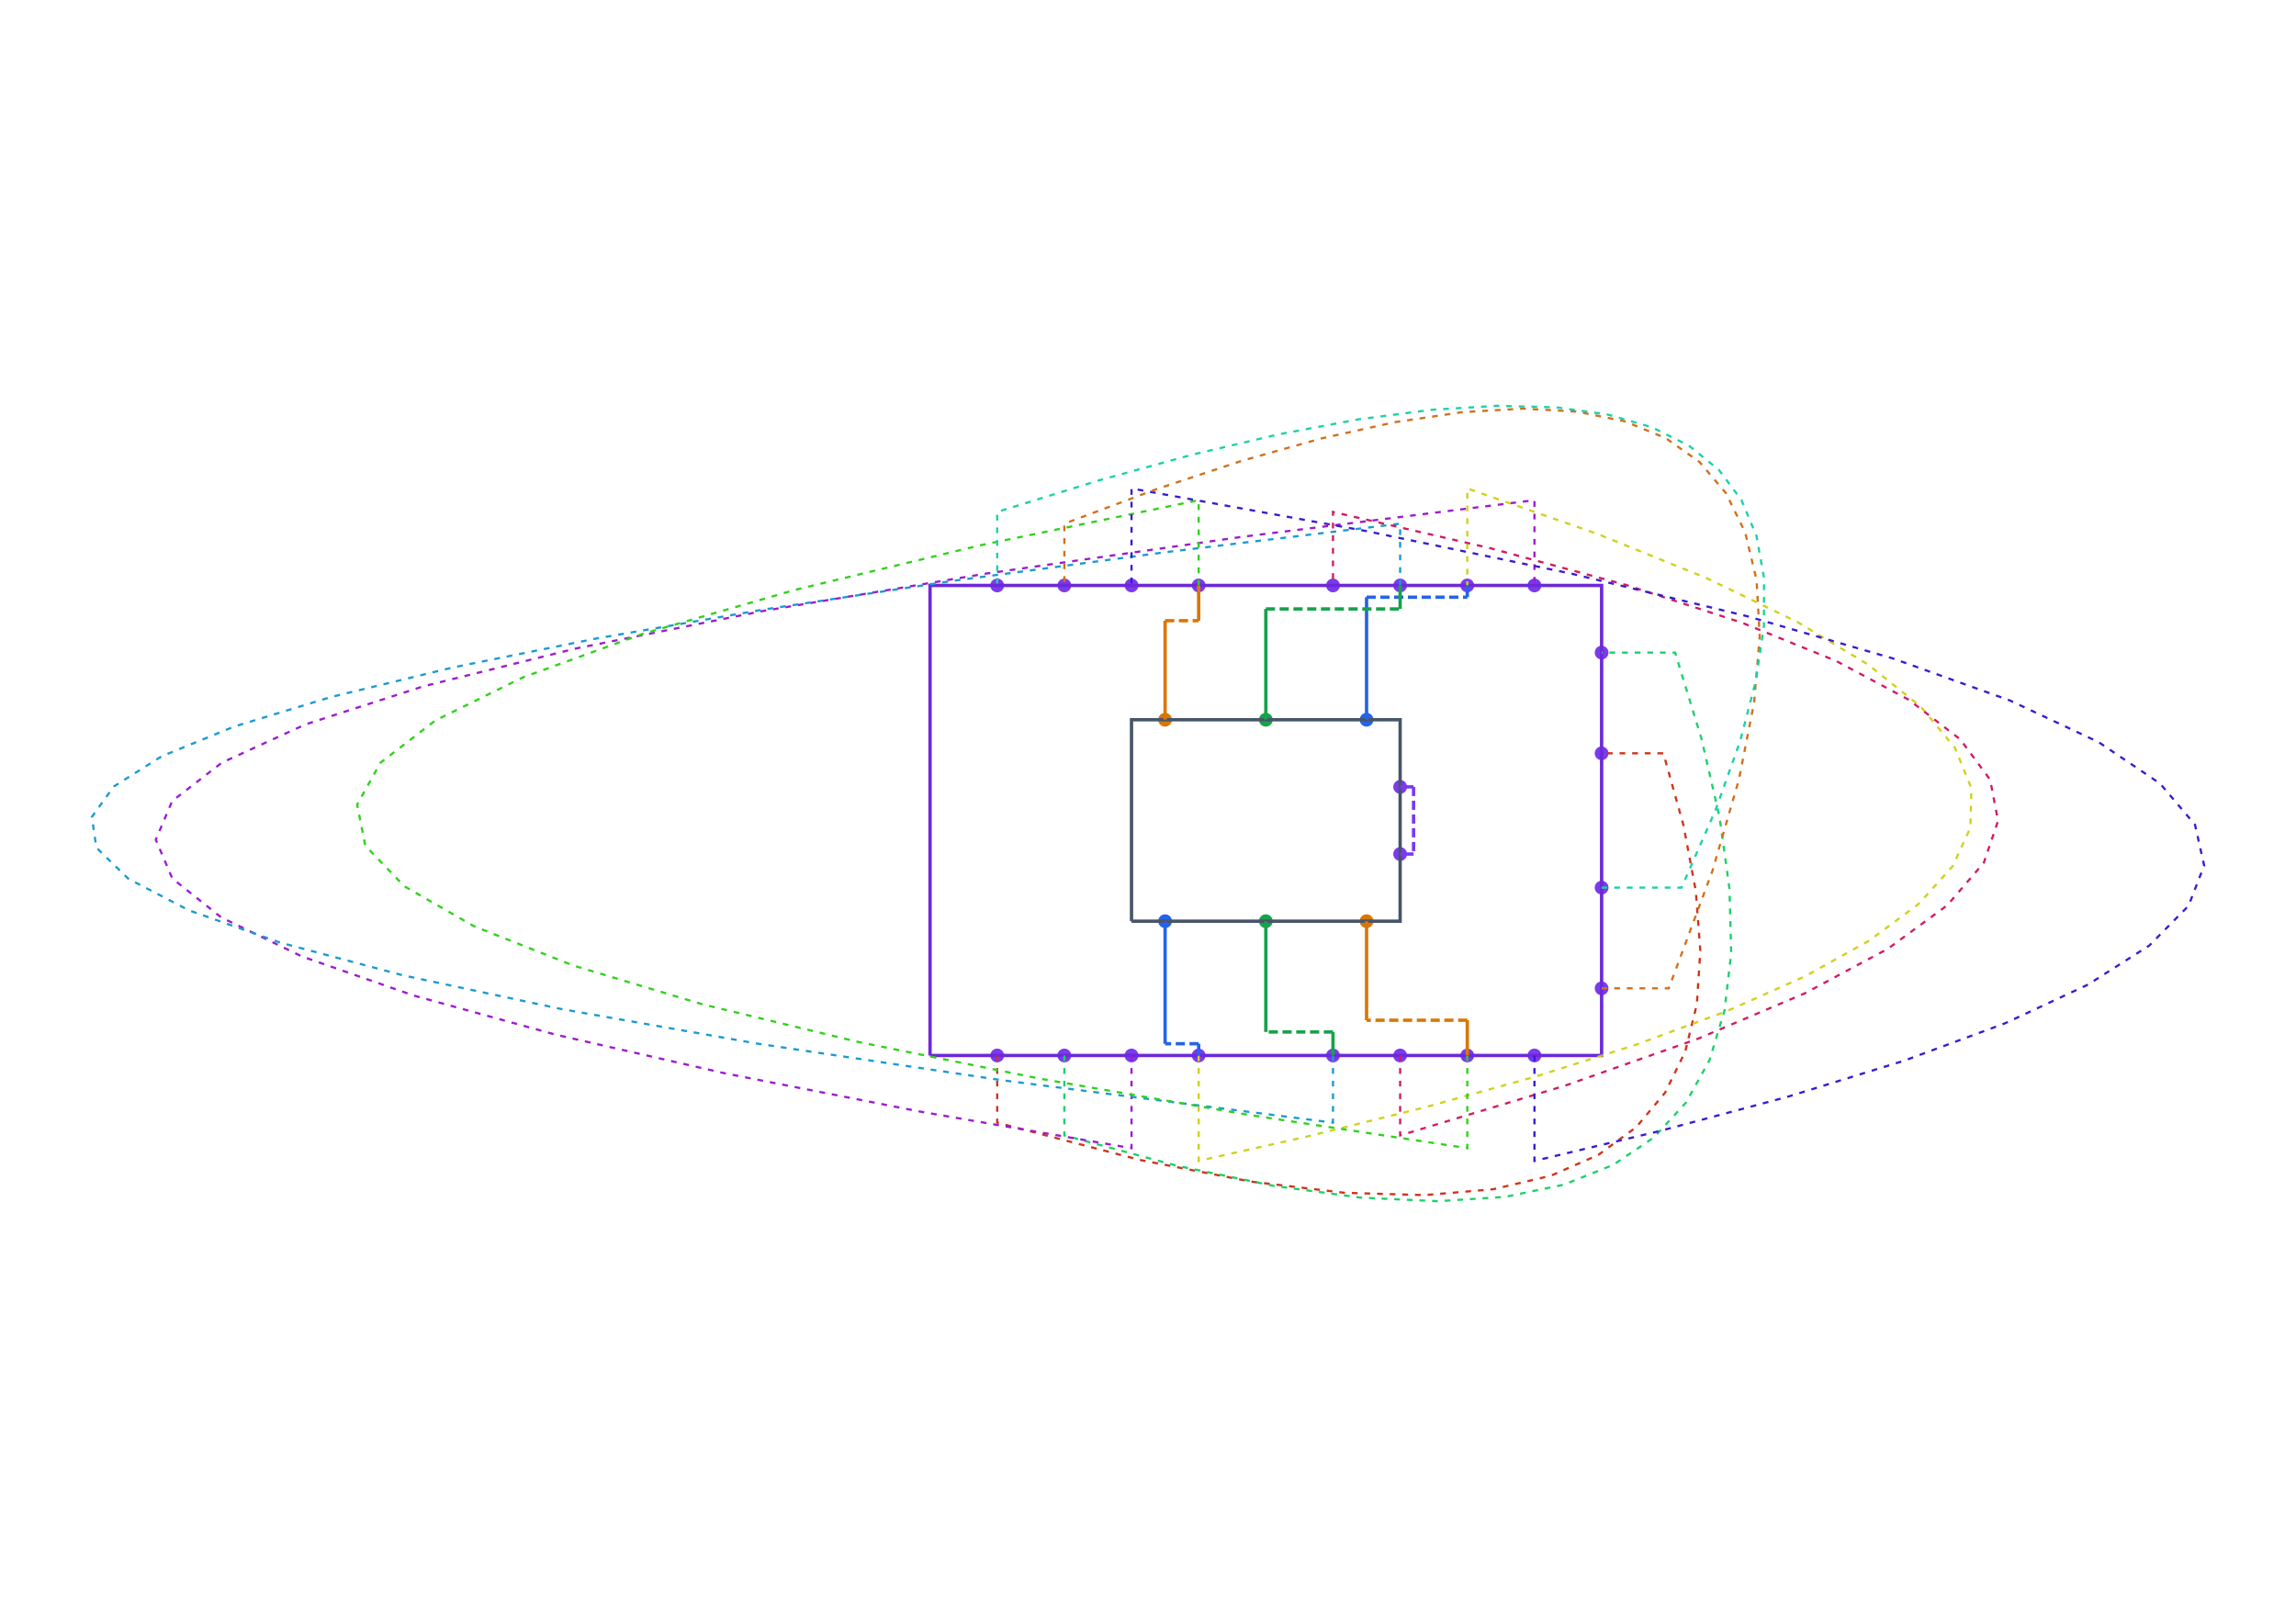
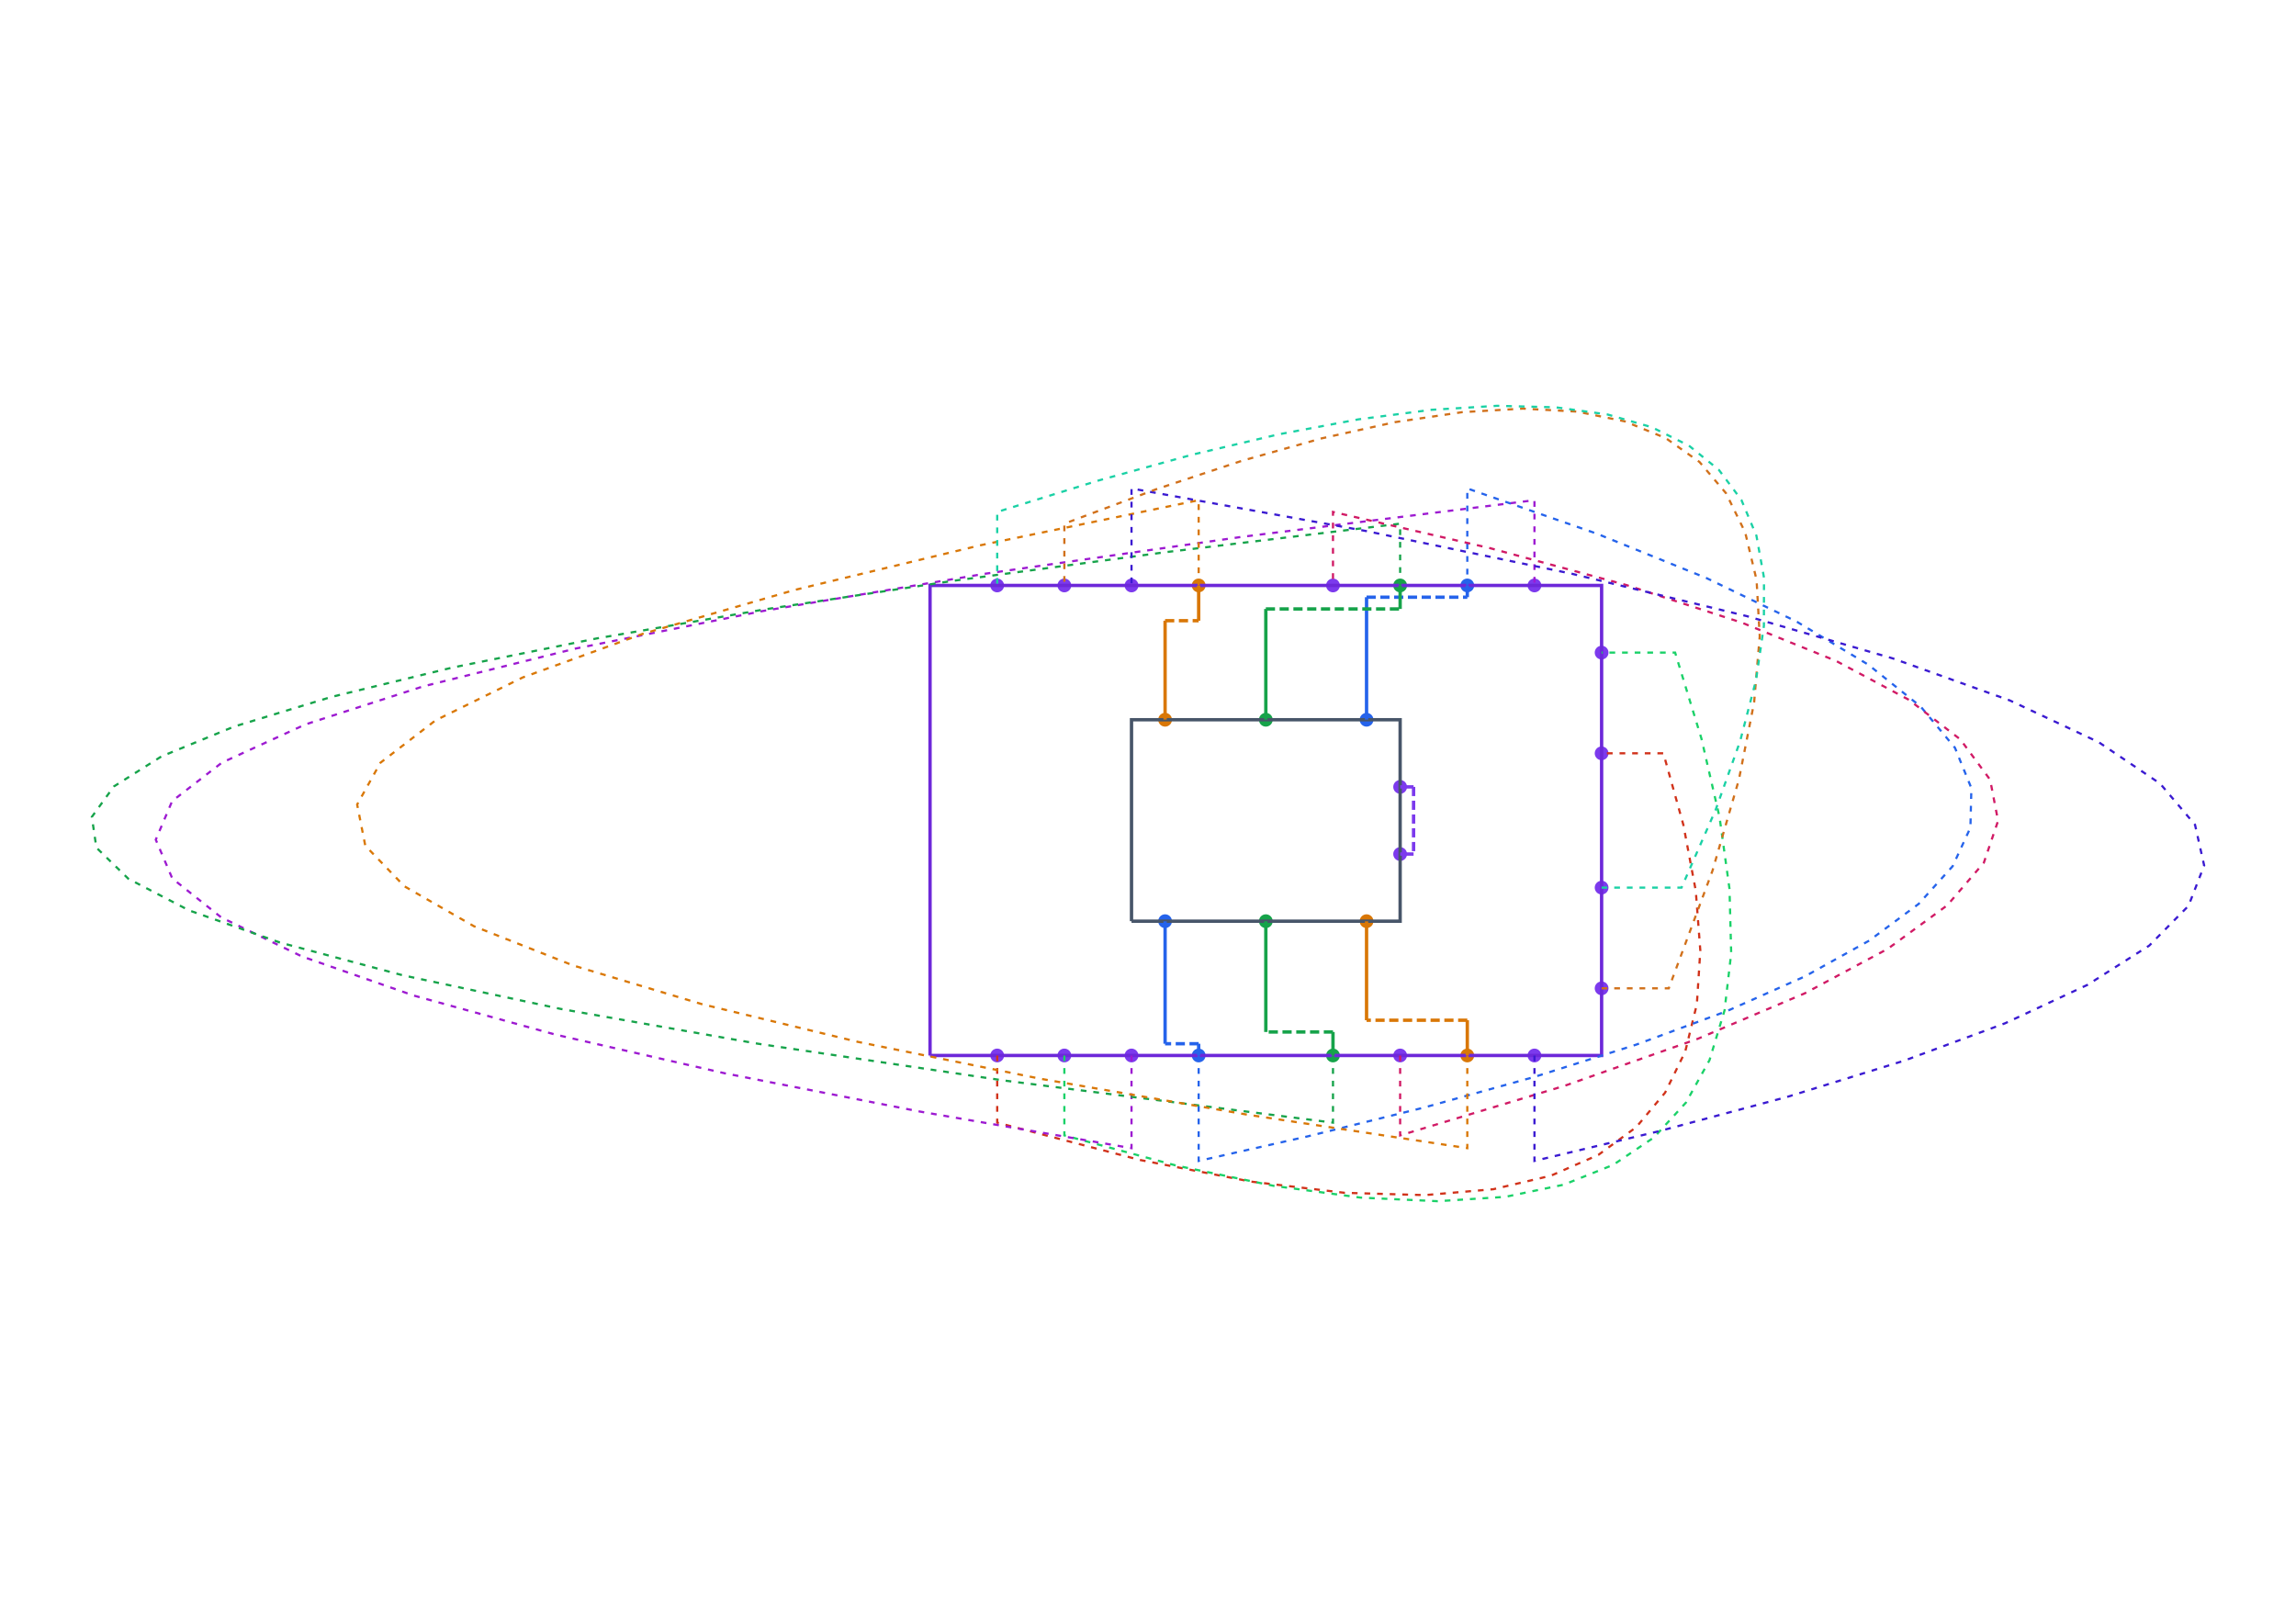
<svg xmlns="http://www.w3.org/2000/svg" width="1000" height="700" viewBox="0 0 1000 700">
  <rect width="100%" height="100%" fill="white" />
  <g>
    <circle data-type="point" data-label="top-left (A)" data-x="7" data-y="4" cx="507.444" cy="401.264" r="3" fill="#2563eb" />
  </g>
  <g>
    <circle data-type="point" data-label="top-center (B)" data-x="10" data-y="4" cx="551.318" cy="401.264" r="3" fill="#16a34a" />
  </g>
  <g>
    <circle data-type="point" data-label="top-right (C)" data-x="13" data-y="4" cx="595.192" cy="401.264" r="3" fill="#d97706" />
  </g>
  <g>
    <circle data-type="point" data-label="right-top (D)" data-x="14" data-y="6" cx="609.817" cy="372.015" r="3" fill="#7c3aed" />
  </g>
  <g>
    <circle data-type="point" data-label="right-bottom (D)" data-x="14" data-y="8" cx="609.817" cy="342.765" r="3" fill="#7c3aed" />
  </g>
  <g>
    <circle data-type="point" data-label="bottom-right (A)" data-x="13" data-y="10" cx="595.192" cy="313.516" r="3" fill="#2563eb" />
  </g>
  <g>
    <circle data-type="point" data-label="bottom-center (B)" data-x="10" data-y="10" cx="551.318" cy="313.516" r="3" fill="#16a34a" />
  </g>
  <g>
    <circle data-type="point" data-label="bottom-left (C)" data-x="7" data-y="10" cx="507.444" cy="313.516" r="3" fill="#d97706" />
  </g>
  <g>
    <circle data-type="point" data-label="via-0 → via-10" data-x="2" data-y="0" cx="434.32" cy="459.763" r="3" fill="#7c3aed" />
  </g>
  <g>
    <circle data-type="point" data-label="via-1 → via-11" data-x="4" data-y="0" cx="463.57" cy="459.763" r="3" fill="#7c3aed" />
  </g>
  <g>
    <circle data-type="point" data-label="via-2 → via-12" data-x="6" data-y="0" cx="492.819" cy="459.763" r="3" fill="#7c3aed" />
  </g>
  <g>
-     <circle data-type="point" data-label="via-3 → via-13" data-x="8" data-y="0" cx="522.069" cy="459.763" r="3" fill="#7c3aed" />
-   </g>
-   <g>
-     <circle data-type="point" data-label="via-4 → via-14" data-x="12" data-y="0" cx="580.568" cy="459.763" r="3" fill="#7c3aed" />
+     <circle data-type="point" data-label="via-3 → via-13" data-x="8" data-y="0" cx="522.069" cy="459.763" r="3" fill="#2563eb" />
+   </g>
+   <g>
+     <circle data-type="point" data-label="via-4 → via-14" data-x="12" data-y="0" cx="580.568" cy="459.763" r="3" fill="#16a34a" />
  </g>
  <g>
    <circle data-type="point" data-label="via-5 → via-15" data-x="14" data-y="0" cx="609.817" cy="459.763" r="3" fill="#7c3aed" />
  </g>
  <g>
-     <circle data-type="point" data-label="via-6 → via-16" data-x="16" data-y="0" cx="639.067" cy="459.763" r="3" fill="#7c3aed" />
+     <circle data-type="point" data-label="via-6 → via-16" data-x="16" data-y="0" cx="639.067" cy="459.763" r="3" fill="#d97706" />
  </g>
  <g>
    <circle data-type="point" data-label="via-7 → via-17" data-x="18" data-y="0" cx="668.316" cy="459.763" r="3" fill="#7c3aed" />
  </g>
  <g>
    <circle data-type="point" data-label="via-8 → via-18" data-x="20" data-y="2" cx="697.566" cy="430.514" r="3" fill="#7c3aed" />
  </g>
  <g>
    <circle data-type="point" data-label="via-9 → via-19" data-x="20" data-y="5" cx="697.566" cy="386.639" r="3" fill="#7c3aed" />
  </g>
  <g>
    <circle data-type="point" data-label="via-10 → via-0" data-x="20" data-y="9" cx="697.566" cy="328.141" r="3" fill="#7c3aed" />
  </g>
  <g>
    <circle data-type="point" data-label="via-11 → via-1" data-x="20" data-y="12" cx="697.566" cy="284.266" r="3" fill="#7c3aed" />
  </g>
  <g>
    <circle data-type="point" data-label="via-12 → via-2" data-x="18" data-y="14" cx="668.316" cy="255.017" r="3" fill="#7c3aed" />
  </g>
  <g>
-     <circle data-type="point" data-label="via-13 → via-3" data-x="16" data-y="14" cx="639.067" cy="255.017" r="3" fill="#7c3aed" />
-   </g>
-   <g>
-     <circle data-type="point" data-label="via-14 → via-4" data-x="14" data-y="14" cx="609.817" cy="255.017" r="3" fill="#7c3aed" />
+     <circle data-type="point" data-label="via-13 → via-3" data-x="16" data-y="14" cx="639.067" cy="255.017" r="3" fill="#2563eb" />
+   </g>
+   <g>
+     <circle data-type="point" data-label="via-14 → via-4" data-x="14" data-y="14" cx="609.817" cy="255.017" r="3" fill="#16a34a" />
  </g>
  <g>
    <circle data-type="point" data-label="via-15 → via-5" data-x="12" data-y="14" cx="580.568" cy="255.017" r="3" fill="#7c3aed" />
  </g>
  <g>
-     <circle data-type="point" data-label="via-16 → via-6" data-x="8" data-y="14" cx="522.069" cy="255.017" r="3" fill="#7c3aed" />
+     <circle data-type="point" data-label="via-16 → via-6" data-x="8" data-y="14" cx="522.069" cy="255.017" r="3" fill="#d97706" />
  </g>
  <g>
    <circle data-type="point" data-label="via-17 → via-7" data-x="6" data-y="14" cx="492.819" cy="255.017" r="3" fill="#7c3aed" />
  </g>
  <g>
    <circle data-type="point" data-label="via-18 → via-8" data-x="4" data-y="14" cx="463.57" cy="255.017" r="3" fill="#7c3aed" />
  </g>
  <g>
    <circle data-type="point" data-label="via-19 → via-9" data-x="2" data-y="14" cx="434.32" cy="255.017" r="3" fill="#7c3aed" />
  </g>
  <g>
    <polyline data-points="0,0 20,0 20,14 0,14 0,0" data-type="line" data-label="via boundary" points="405.071,459.763 697.566,459.763 697.566,255.017 405.071,255.017 405.071,459.763" fill="none" stroke="#6d28d9" stroke-width="1.462" />
  </g>
  <g>
    <polyline data-points="6,4 14,4 14,10 6,10 6,4" data-type="line" data-label="breakout boundary" points="492.819,401.264 609.817,401.264 609.817,313.516 492.819,313.516 492.819,401.264" fill="none" stroke="#475569" stroke-width="1.462" />
  </g>
  <g>
    <polyline data-points="2,0 2,-2 6.257721131921897,-3.113043876542281 9.55457242837616,-3.7559278351728143 12.34769077848893,-4.090375858161667 14.737126217834364,-4.158592618247413 16.773237340929025,-3.98370661224246 18.487399463136793,-3.581041339997485 19.90147745202975,-2.961798516694118 21.031811104891688,-2.13467959961199 21.891209582216685,-1.1067288154076933 22.490069773510562,0.11617823491226442 22.837056424167166,1.5290286450429393 22.93954179454594,3.1274692216967743 22.803903764446805,4.907665586650599 22.435735864960307,6.866200766136479 21.84,9 20,9" data-type="line" data-label="via-0 ↔ via-10" points="434.32,459.763 434.32,489.013 496.588,505.29 544.804,514.692 585.653,519.584 620.597,520.581 650.375,518.024 675.444,512.135 696.125,503.079 712.655,490.982 725.224,475.949 733.982,458.064 739.057,437.401 740.556,414.025 738.572,387.99 733.188,359.347 724.475,328.141 697.566,328.141" fill="none" stroke="hsl(8.0, 78%, 46%)" stroke-width="0.951" stroke-dasharray="2.5 3" />
  </g>
  <g>
    <polyline data-points="4,0 4,-2.38 7.331343783921236,-3.2785717073087257 10.238714937075994,-3.883496926349547 12.826473690181217,-4.233568829860999 15.119963476230746,-4.340284947371391 17.132495190466162,-4.210309545403096 18.872636699849867,-3.84824442165839 20.346522847600554,-3.257566757965491 21.558846883960467,-2.4410532622565366 22.51336487469015,-1.4010056900295558 23.213182637081907,-0.13938413039120068 23.66093249579784,1.34210807819486 23.858888890529172,3.0419671179397567 23.809047613756984,4.958848394401202 23.513182202901007,7.0915371489487 22.972885333709467,9.438926402521886 22.1896,12 20,12" data-type="line" data-label="via-1 ↔ via-11" points="463.57,459.763 463.57,494.57 512.29,507.711 554.809,516.558 592.655,521.678 626.196,523.239 655.629,521.338 681.078,516.043 702.633,507.404 720.363,495.463 734.323,480.252 744.557,461.802 751.106,440.135 754.001,415.275 753.272,387.241 748.945,356.051 741.043,321.721 729.588,284.266 697.566,284.266" fill="none" stroke="hsl(145.5, 78%, 46%)" stroke-width="0.951" stroke-dasharray="2.5 3" />
  </g>
  <g>
    <polyline data-points="6,0 6,-2.76 -0.2966960446891534,-1.6711454114992816 -6.113501678640439,-0.5301253860227929 -11.169126267068219,0.6254009938920853 -15.38216348088832,1.7868306929720945 -18.706018575242666,2.9499326447148246 -21.108680145005437,4.112141006653609 -22.56598444339725,5.271715183484513 -23.058609367598137,6.427387428649476 -22.570493228143256,7.578187650004534 -21.087908353916987,8.723346008585473 -18.59887507456476,9.862234254330037 -15.092769046989792,10.994328191056304 -10.560046059619076,12.119182494683828 -4.9920421032475595,13.236413160642089 1.6191762239872087,14.345684877218856 9.28092643814405,15.446701698868297 18,16.5392 18,14" data-type="line" data-label="via-2 ↔ via-12" points="492.819,459.763 492.819,500.127 400.732,484.203 315.663,467.516 241.726,450.617 180.111,433.631 131.501,416.621 96.362,399.624 75.05,382.666 67.845,365.764 74.984,348.934 96.666,332.187 133.067,315.531 184.343,298.974 250.633,282.523 332.064,266.184 428.751,249.961 540.802,233.859 668.316,217.882 668.316,255.017" fill="none" stroke="hsl(283.0, 78%, 46%)" stroke-width="0.951" stroke-dasharray="2.5 3" />
  </g>
  <g>
-     <polyline data-points="8,0 8,-3.14 11.248209725406472,-2.4085422970836388 14.703020937764572,-1.5529426368937427 18.001349221975303,-0.6371500634614 21.03276885519208,0.3239733725777032 23.73281605348703,1.3233115531688693 26.056469908042445,2.3567025965027844 27.96924278882297,3.4214397520478843 29.443182990247273,4.515641614602011 30.454763703976806,5.637939700574064 30.983642089583718,6.787305522334746 31.01187189009805,7.962947068964853 30.523374290228425,9.16424305832562 29.503566023074722,10.390699196688269 27.939088427394324,11.641917971237142 25.817604146435343,12.91757713614658 23.127640781109072,14.217413989502644 19.858468120514438,15.541213627154537 16,16.8888 16,14" data-type="line" data-label="via-3 ↔ via-13" points="522.069,459.763 522.069,505.685 569.573,494.987 620.099,482.474 668.336,469.081 712.669,455.025 752.157,440.41 786.14,425.297 814.114,409.725 835.67,393.723 850.464,377.31 858.198,360.501 858.611,343.307 851.467,325.739 836.553,307.802 813.673,289.503 782.646,270.847 743.306,251.837 695.496,232.477 639.067,212.769 639.067,255.017" fill="none" stroke="hsl(60.5, 78%, 46%)" stroke-width="0.951" stroke-dasharray="2.5 3" />
-   </g>
-   <g>
-     <polyline data-points="12,0 12,-2 2.160995651274813,-0.7395761593071608 -5.134020673970464,0.35203405337190447 -11.00381347773514,1.3878622091612034 -15.703299649894376,2.389050738028062 -19.36357347572142,3.365245674393958 -22.06766155256406,4.32197442385635 -23.874196419857963,5.262812714540974 -24.827482743872224,6.190258280218311 -24.962581440923685,7.106151421218382 -24.308184035246228,8.011902443819421 -22.88837366759614,8.908625334701549 -20.72377118419215,9.797221418219749 -17.832317056223367,10.67843435262028 -14.229825449209624,11.552887748039455 -9.93038925120112,12.421111753291967 -4.946683959583002,13.283562369302397 0.7097992235263391,14.140635810876333 7.0285711690277335,14.992679403853076 14,15.84 14,14" data-type="line" data-label="via-4 ↔ via-14" points="580.568,459.763 580.568,489.013 436.675,470.579 329.987,454.615 244.143,439.466 175.414,424.824 121.884,410.547 82.337,396.555 55.917,382.796 41.976,369.232 40,355.838 49.57,342.591 70.335,329.477 101.991,316.481 144.278,303.594 196.964,290.805 259.842,278.108 332.727,265.495 415.452,252.96 507.862,240.499 609.817,228.107 609.817,255.017" fill="none" stroke="hsl(198.0, 78%, 46%)" stroke-width="0.951" stroke-dasharray="2.5 3" />
+     <polyline data-points="8,0 8,-3.14 11.248209725406472,-2.4085422970836388 14.703020937764572,-1.5529426368937427 18.001349221975303,-0.6371500634614 21.03276885519208,0.3239733725777032 23.73281605348703,1.3233115531688693 26.056469908042445,2.3567025965027844 27.96924278882297,3.4214397520478843 29.443182990247273,4.515641614602011 30.454763703976806,5.637939700574064 30.983642089583718,6.787305522334746 31.01187189009805,7.962947068964853 30.523374290228425,9.16424305832562 29.503566023074722,10.390699196688269 27.939088427394324,11.641917971237142 25.817604146435343,12.91757713614658 23.127640781109072,14.217413989502644 19.858468120514438,15.541213627154537 16,16.8888 16,14" data-type="line" data-label="via-3 ↔ via-13" points="522.069,459.763 522.069,505.685 569.573,494.987 620.099,482.474 668.336,469.081 712.669,455.025 752.157,440.41 786.14,425.297 814.114,409.725 835.67,393.723 850.464,377.31 858.198,360.501 858.611,343.307 851.467,325.739 836.553,307.802 813.673,289.503 782.646,270.847 743.306,251.837 695.496,232.477 639.067,212.769 639.067,255.017" fill="none" stroke="#2563eb" stroke-width="0.951" stroke-dasharray="2.5 3" />
+   </g>
+   <g>
+     <polyline data-points="12,0 12,-2 2.160995651274813,-0.7395761593071608 -5.134020673970464,0.35203405337190447 -11.00381347773514,1.3878622091612034 -15.703299649894376,2.389050738028062 -19.36357347572142,3.365245674393958 -22.06766155256406,4.32197442385635 -23.874196419857963,5.262812714540974 -24.827482743872224,6.190258280218311 -24.962581440923685,7.106151421218382 -24.308184035246228,8.011902443819421 -22.88837366759614,8.908625334701549 -20.72377118419215,9.797221418219749 -17.832317056223367,10.67843435262028 -14.229825449209624,11.552887748039455 -9.93038925120112,12.421111753291967 -4.946683959583002,13.283562369302397 0.7097992235263391,14.140635810876333 7.0285711690277335,14.992679403853076 14,15.84 14,14" data-type="line" data-label="via-4 ↔ via-14" points="580.568,459.763 580.568,489.013 436.675,470.579 329.987,454.615 244.143,439.466 175.414,424.824 121.884,410.547 82.337,396.555 55.917,382.796 41.976,369.232 40,355.838 49.57,342.591 70.335,329.477 101.991,316.481 144.278,303.594 196.964,290.805 259.842,278.108 332.727,265.495 415.452,252.96 507.862,240.499 609.817,228.107 609.817,255.017" fill="none" stroke="#16a34a" stroke-width="0.951" stroke-dasharray="2.5 3" />
  </g>
  <g>
    <polyline data-points="14,0 14,-2.38 18.89981962248842,-0.9020196525431055 22.859472715582537,0.49533000950663103 26.0512491813326,1.851969200248454 28.52065595693153,3.1763475098828877 30.29269875338448,4.4725278844893905 31.38402432470184,5.742938401849703 31.806873883674967,6.989208446038917 31.57081805254982,8.212514622749728 30.683656734275015,9.413750916766926 29.15193983301145,10.59362249200775 26.98129298570503,11.752701789016871 24.176633592902345,12.891464202323125 20.74232077926878,14.01031189133979 16.682263369155834,15.109590301409897 12,16.1896 12,14" data-type="line" data-label="via-5 ↔ via-15" points="609.817,459.763 609.817,494.57 681.476,472.955 739.385,452.519 786.063,432.679 822.178,413.31 848.093,394.354 864.054,375.774 870.238,357.548 866.786,339.657 853.811,322.09 831.41,304.834 799.665,287.883 758.648,271.229 708.422,254.866 649.045,238.789 580.568,222.995 580.568,255.017" fill="none" stroke="hsl(335.5, 78%, 46%)" stroke-width="0.951" stroke-dasharray="2.5 3" />
  </g>
  <g>
-     <polyline data-points="16,0 16,-2.76 9.437102466135745,-1.7602693096848596 3.292175906136007,-0.6940504195960877 -2.148277707835341,0.40559095261179867 -6.802740215315991,1.5315090126620734 -10.624974436295298,2.6803453957162824 -13.58342202223796,3.850152819154845 -15.654380572914507,5.039668539756163 -16.818972372114477,6.248013830768178 -17.06155606420257,7.474546642180078 -16.368799290832683,8.718780810607958 -14.729093855021281,9.980338067204633 -12.132164918640953,11.258917752620174 -8.568797801459134,12.55427677881045 -4.030639952466545,13.866215854590248 1.4899469147977449,15.194569714185052 8,16.5392 8,14" data-type="line" data-label="via-6 ↔ via-16" points="639.067,459.763 639.067,500.127 543.086,485.507 453.218,469.913 373.653,453.831 305.583,437.365 249.684,420.564 206.417,403.456 176.13,386.059 159.098,368.388 155.55,350.45 165.682,332.253 189.662,313.803 227.641,295.104 279.755,276.16 346.124,256.973 426.861,237.547 522.069,217.882 522.069,255.017" fill="none" stroke="hsl(113.0, 78%, 46%)" stroke-width="0.951" stroke-dasharray="2.5 3" />
+     <polyline data-points="16,0 16,-2.76 9.437102466135745,-1.7602693096848596 3.292175906136007,-0.6940504195960877 -2.148277707835341,0.40559095261179867 -6.802740215315991,1.5315090126620734 -10.624974436295298,2.6803453957162824 -13.58342202223796,3.850152819154845 -15.654380572914507,5.039668539756163 -16.818972372114477,6.248013830768178 -17.06155606420257,7.474546642180078 -16.368799290832683,8.718780810607958 -14.729093855021281,9.980338067204633 -12.132164918640953,11.258917752620174 -8.568797801459134,12.55427677881045 -4.030639952466545,13.866215854590248 1.4899469147977449,15.194569714185052 8,16.5392 8,14" data-type="line" data-label="via-6 ↔ via-16" points="639.067,459.763 639.067,500.127 543.086,485.507 453.218,469.913 373.653,453.831 305.583,437.365 249.684,420.564 206.417,403.456 176.13,386.059 159.098,368.388 155.55,350.45 165.682,332.253 189.662,313.803 227.641,295.104 279.755,276.16 346.124,256.973 426.861,237.547 522.069,217.882 522.069,255.017" fill="none" stroke="#d97706" stroke-width="0.951" stroke-dasharray="2.5 3" />
  </g>
  <g>
    <polyline data-points="18,0 18,-3.14 21.70379048547854,-2.256532725966915 25.5194347191103,-1.2354124106423612 29.00452883025528,-0.15669784365641187 32.01721180386448,0.960076510149225 34.472182071908954,2.1051441222107226 36.30857791811129,3.272532087036886 37.479009721437045,4.458170177296157 37.94457097187604,5.659087374841133 37.67217140578402,6.873008722466736 36.63295223838078,8.098129598536284 34.80127072032475,9.332979002817794 32.154011646194604,10.576331689846231 28.670099531091203,11.827149005226536 24.33014056171492,13.084537523634495 19.1161520986738,14.347719222182779 13.011353342518548,15.616009405225547 6,16.8888 6,14" data-type="line" data-label="via-7 ↔ via-17" points="668.316,459.763 668.316,505.685 722.483,492.764 778.286,477.831 829.254,462.055 873.314,445.722 909.217,428.976 936.074,411.903 953.191,394.564 960,377 956.016,359.247 940.818,341.33 914.03,323.271 875.315,305.087 824.363,286.794 760.893,268.405 684.639,249.932 595.358,231.383 492.819,212.769 492.819,255.017" fill="none" stroke="hsl(250.6, 78%, 46%)" stroke-width="0.951" stroke-dasharray="2.5 3" />
  </g>
  <g>
    <polyline data-points="20,2 22,2 23.30243818973905,5.504284956916081 24.08892109059408,8.21841244745177 24.542096038051536,10.518494562046344 24.70884199110262,12.486826942496815 24.614666465630414,14.16482594385604 24.276387919810997,15.578292693554408 23.706257170888847,16.745205890114317 22.913764284983362,17.679000139898328 21.906574807038805,18.39020646283262 20.691070850074208,18.88737214621682 19.272689066660547,19.177620120566814 17.65614441552643,19.267010544594996 15.845585198012746,19.160785962534085 13.844704459913258,18.86354402501925 11.656822467533463,18.379363076003525 9.284949311815623,17.711895910775333 6.73183344486621,16.86444135880858 4,15.84 4,14" data-type="line" data-label="via-8 ↔ via-18" points="697.566,430.514 726.815,430.514 745.863,379.264 757.365,339.571 763.992,305.933 766.431,277.147 765.054,252.606 760.107,231.935 751.769,214.869 740.179,201.213 725.449,190.811 707.672,183.54 686.929,179.296 663.287,177.988 636.808,179.542 607.546,183.889 575.549,190.97 540.861,200.731 503.522,213.125 463.57,228.107 463.57,255.017" fill="none" stroke="hsl(28.1, 78%, 46%)" stroke-width="0.951" stroke-dasharray="2.5 3" />
  </g>
  <g>
    <polyline data-points="20,5 22.38,5 23.398368081074892,7.323237430539732 24.12390641788177,9.358383656154563 24.59820739959933,11.177768070917317 24.83326226812492,12.798867730888054 24.83593855490723,14.230835494138637 24.610940923878125,15.479549608095725 24.161803891745386,16.549211366272203 23.491337581036483,17.443029891995124 22.60186336470724,18.16357012308207 21.49535246312929,18.712950553851172 20.17351387968012,19.092964927606292 18.637853454382313,19.305161758459388 16.88971531515636,19.350898790449126 14.930312023095919,19.231381725189724 12.760747141460662,18.947692628521764 10.382032546926864,18.500811313489265 7.795101983313174,17.891631794108495 5.000821861883058,17.120975187735343 2,16.1896 2,14" data-type="line" data-label="via-9 ↔ via-19" points="697.566,386.639 732.372,386.639 747.266,352.663 757.877,322.899 764.813,296.291 768.251,272.583 768.29,251.641 764.999,233.379 758.431,217.735 748.625,204.664 735.617,194.126 719.435,186.091 700.103,180.534 677.645,177.43 652.078,176.761 623.423,178.509 591.693,182.658 556.905,189.194 519.072,198.103 478.207,209.373 434.32,222.995 434.32,255.017" fill="none" stroke="hsl(165.6, 78%, 46%)" stroke-width="0.951" stroke-dasharray="2.5 3" />
  </g>
  <g>
    <polyline data-points="13,10 13,13.65" data-type="line" data-label="" points="595.192,313.516 595.192,260.136" fill="none" stroke="#2563eb" stroke-width="1.462" />
  </g>
  <g>
    <polyline data-points="13,13.65 13,13.65" data-type="line" data-label="" points="595.192,260.136 595.192,260.136" fill="none" stroke="#2563eb" stroke-width="1.462" />
  </g>
  <g>
    <polyline data-points="13,13.65 16,13.65" data-type="line" data-label="" points="595.192,260.136 639.067,260.136" fill="none" stroke="#2563eb" stroke-width="1.462" stroke-dasharray="4 2" />
  </g>
  <g>
    <polyline data-points="16,13.65 16,13.65" data-type="line" data-label="" points="639.067,260.136 639.067,260.136" fill="none" stroke="#2563eb" stroke-width="1.462" />
  </g>
  <g>
    <polyline data-points="16,13.65 16,14" data-type="line" data-label="" points="639.067,260.136 639.067,255.017" fill="none" stroke="#2563eb" stroke-width="1.462" />
  </g>
  <g>
    <polyline data-points="8,0 8,0.35" data-type="line" data-label="" points="522.069,459.763 522.069,454.644" fill="none" stroke="#2563eb" stroke-width="1.462" />
  </g>
  <g>
    <polyline data-points="8,0.35 8,0.35" data-type="line" data-label="" points="522.069,454.644 522.069,454.644" fill="none" stroke="#2563eb" stroke-width="1.462" />
  </g>
  <g>
    <polyline data-points="8,0.35 7,0.3500000000000001" data-type="line" data-label="" points="522.069,454.644 507.444,454.644" fill="none" stroke="#2563eb" stroke-width="1.462" stroke-dasharray="4 2" />
  </g>
  <g>
    <polyline data-points="7,0.3500000000000001 7,0.3500000000000001" data-type="line" data-label="" points="507.444,454.644 507.444,454.644" fill="none" stroke="#2563eb" stroke-width="1.462" />
  </g>
  <g>
    <polyline data-points="7,0.3500000000000001 7,4" data-type="line" data-label="" points="507.444,454.644 507.444,401.264" fill="none" stroke="#2563eb" stroke-width="1.462" />
  </g>
  <g>
    <polyline data-points="10,10 10,13.3" data-type="line" data-label="" points="551.318,313.516 551.318,265.254" fill="none" stroke="#16a34a" stroke-width="1.462" />
  </g>
  <g>
    <polyline data-points="10,13.3 10,13.3" data-type="line" data-label="" points="551.318,265.254 551.318,265.254" fill="none" stroke="#16a34a" stroke-width="1.462" />
  </g>
  <g>
    <polyline data-points="10,13.3 14,13.3" data-type="line" data-label="" points="551.318,265.254 609.817,265.254" fill="none" stroke="#16a34a" stroke-width="1.462" stroke-dasharray="4 2" />
  </g>
  <g>
    <polyline data-points="14,13.3 14,13.3" data-type="line" data-label="" points="609.817,265.254 609.817,265.254" fill="none" stroke="#16a34a" stroke-width="1.462" />
  </g>
  <g>
    <polyline data-points="14,13.3 14,14" data-type="line" data-label="" points="609.817,265.254 609.817,255.017" fill="none" stroke="#16a34a" stroke-width="1.462" />
  </g>
  <g>
    <polyline data-points="12,0 12,0.7" data-type="line" data-label="" points="580.568,459.763 580.568,449.526" fill="none" stroke="#16a34a" stroke-width="1.462" />
  </g>
  <g>
    <polyline data-points="12,0.7 12,0.7" data-type="line" data-label="" points="580.568,449.526 580.568,449.526" fill="none" stroke="#16a34a" stroke-width="1.462" />
  </g>
  <g>
    <polyline data-points="12,0.7 10,0.7000000000000002" data-type="line" data-label="" points="580.568,449.526 551.318,449.526" fill="none" stroke="#16a34a" stroke-width="1.462" stroke-dasharray="4 2" />
  </g>
  <g>
    <polyline data-points="10,0.7000000000000002 10,0.7000000000000002" data-type="line" data-label="" points="551.318,449.526 551.318,449.526" fill="none" stroke="#16a34a" stroke-width="1.462" />
  </g>
  <g>
    <polyline data-points="10,0.7000000000000002 10,4" data-type="line" data-label="" points="551.318,449.526 551.318,401.264" fill="none" stroke="#16a34a" stroke-width="1.462" />
  </g>
  <g>
    <polyline data-points="7,10 7,12.95" data-type="line" data-label="" points="507.444,313.516 507.444,270.373" fill="none" stroke="#d97706" stroke-width="1.462" />
  </g>
  <g>
    <polyline data-points="7,12.95 7,12.95" data-type="line" data-label="" points="507.444,270.373 507.444,270.373" fill="none" stroke="#d97706" stroke-width="1.462" />
  </g>
  <g>
    <polyline data-points="7,12.95 8,12.95" data-type="line" data-label="" points="507.444,270.373 522.069,270.373" fill="none" stroke="#d97706" stroke-width="1.462" stroke-dasharray="4 2" />
  </g>
  <g>
    <polyline data-points="8,12.95 8,12.95" data-type="line" data-label="" points="522.069,270.373 522.069,270.373" fill="none" stroke="#d97706" stroke-width="1.462" />
  </g>
  <g>
    <polyline data-points="8,12.95 8,14" data-type="line" data-label="" points="522.069,270.373 522.069,255.017" fill="none" stroke="#d97706" stroke-width="1.462" />
  </g>
  <g>
    <polyline data-points="16,0 16,1.0499999999999998" data-type="line" data-label="" points="639.067,459.763 639.067,444.407" fill="none" stroke="#d97706" stroke-width="1.462" />
  </g>
  <g>
    <polyline data-points="16,1.0499999999999998 16,1.0499999999999998" data-type="line" data-label="" points="639.067,444.407 639.067,444.407" fill="none" stroke="#d97706" stroke-width="1.462" />
  </g>
  <g>
    <polyline data-points="16,1.0499999999999998 13,1.0499999999999998" data-type="line" data-label="" points="639.067,444.407 595.192,444.407" fill="none" stroke="#d97706" stroke-width="1.462" stroke-dasharray="4 2" />
  </g>
  <g>
    <polyline data-points="13,1.0499999999999998 13,1.0499999999999998" data-type="line" data-label="" points="595.192,444.407 595.192,444.407" fill="none" stroke="#d97706" stroke-width="1.462" />
  </g>
  <g>
    <polyline data-points="13,1.0499999999999998 13,4" data-type="line" data-label="" points="595.192,444.407 595.192,401.264" fill="none" stroke="#d97706" stroke-width="1.462" />
  </g>
  <g>
    <polyline data-points="14,8 14.4,8" data-type="line" data-label="" points="609.817,342.765 615.667,342.765" fill="none" stroke="#7c3aed" stroke-width="1.462" />
  </g>
  <g>
    <polyline data-points="14.4,8 14.4,8" data-type="line" data-label="" points="615.667,342.765 615.667,342.765" fill="none" stroke="#7c3aed" stroke-width="1.462" />
  </g>
  <g>
    <polyline data-points="14.4,8 14.4,6" data-type="line" data-label="" points="615.667,342.765 615.667,372.015" fill="none" stroke="#7c3aed" stroke-width="1.462" stroke-dasharray="4 2" />
  </g>
  <g>
    <polyline data-points="14.4,6 14.4,6" data-type="line" data-label="" points="615.667,372.015 615.667,372.015" fill="none" stroke="#7c3aed" stroke-width="1.462" />
  </g>
  <g>
    <polyline data-points="14.4,6 14,6" data-type="line" data-label="" points="615.667,372.015 609.817,372.015" fill="none" stroke="#7c3aed" stroke-width="1.462" />
  </g>
  <g>
    <rect data-type="rect" data-label="" data-x="10" data-y="7" x="405.071" y="255.017" width="292.495" height="204.746" fill="none" stroke="#6d28d9" stroke-width="0.068" />
  </g>
  <g>
    <rect data-type="rect" data-label="" data-x="10" data-y="7" x="492.819" y="313.516" width="116.998" height="87.748" fill="none" stroke="#475569" stroke-width="0.068" />
  </g>
  <g id="crosshair" style="display: none">
    <line id="crosshair-h" y1="0" y2="700" stroke="#666" stroke-width="0.5" />
    <line id="crosshair-v" x1="0" x2="1000" stroke="#666" stroke-width="0.5" />
    <text id="coordinates" font-family="monospace" font-size="12" fill="#666" />
  </g>
</svg>
